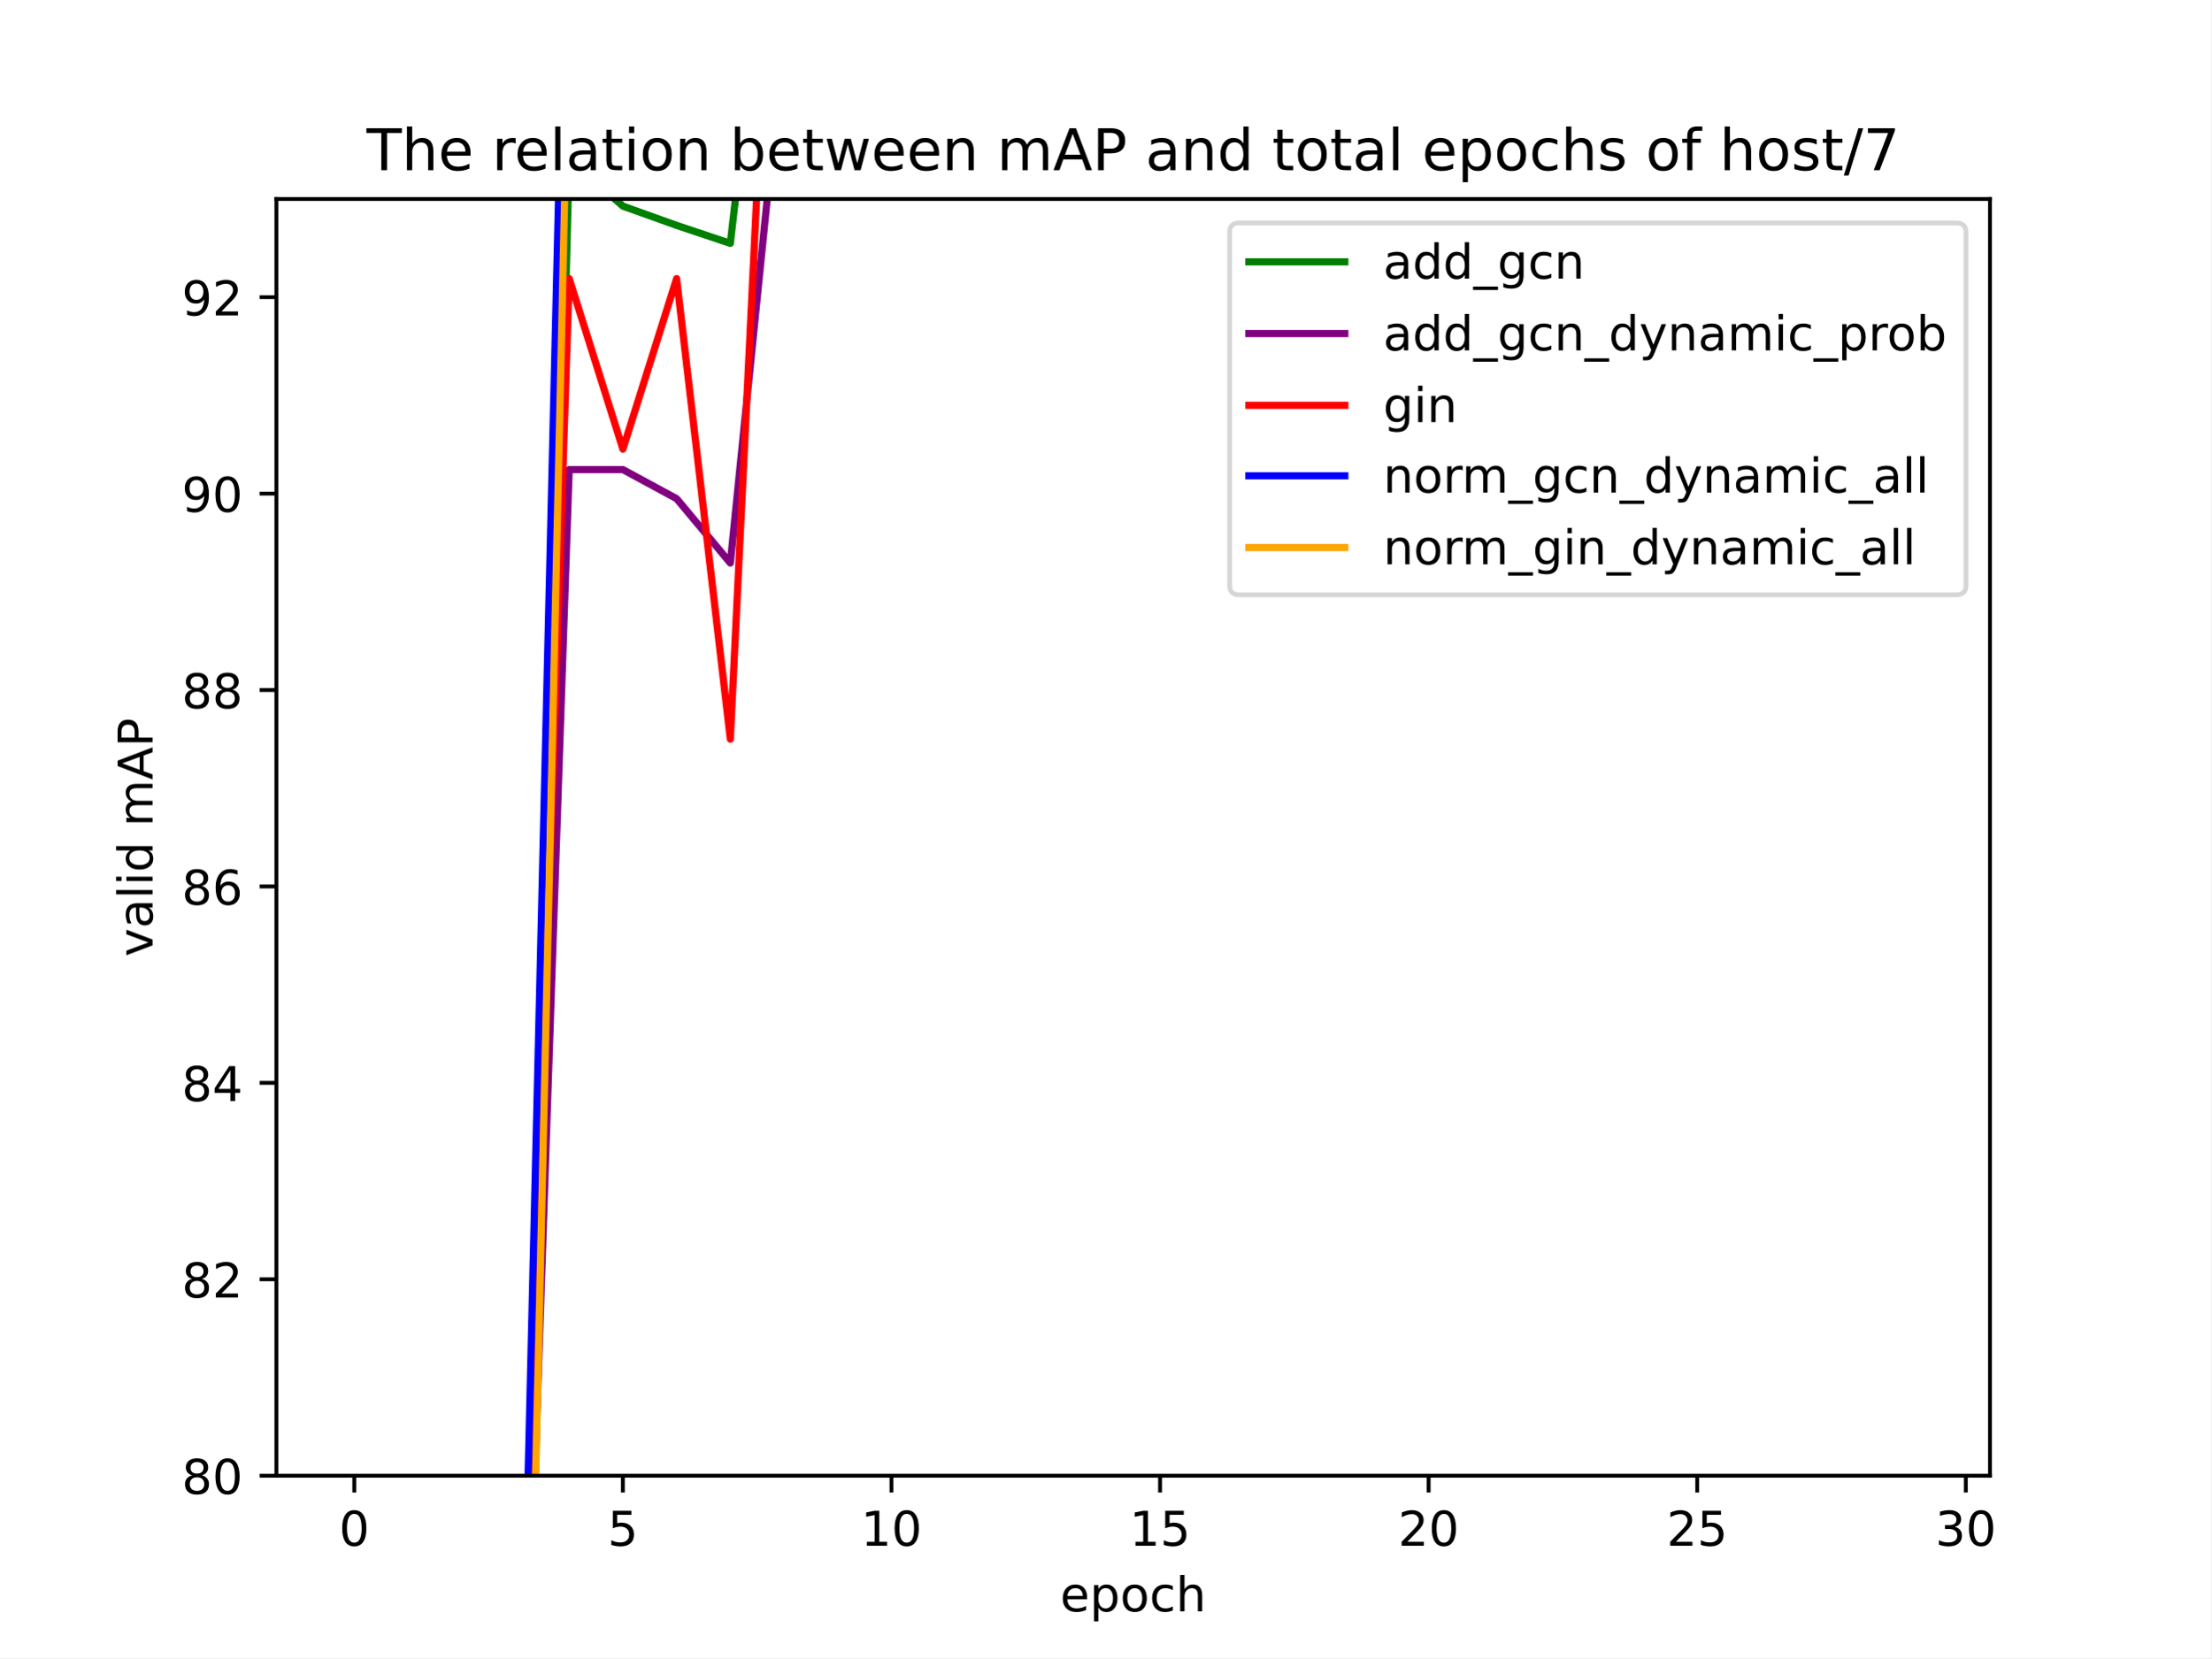
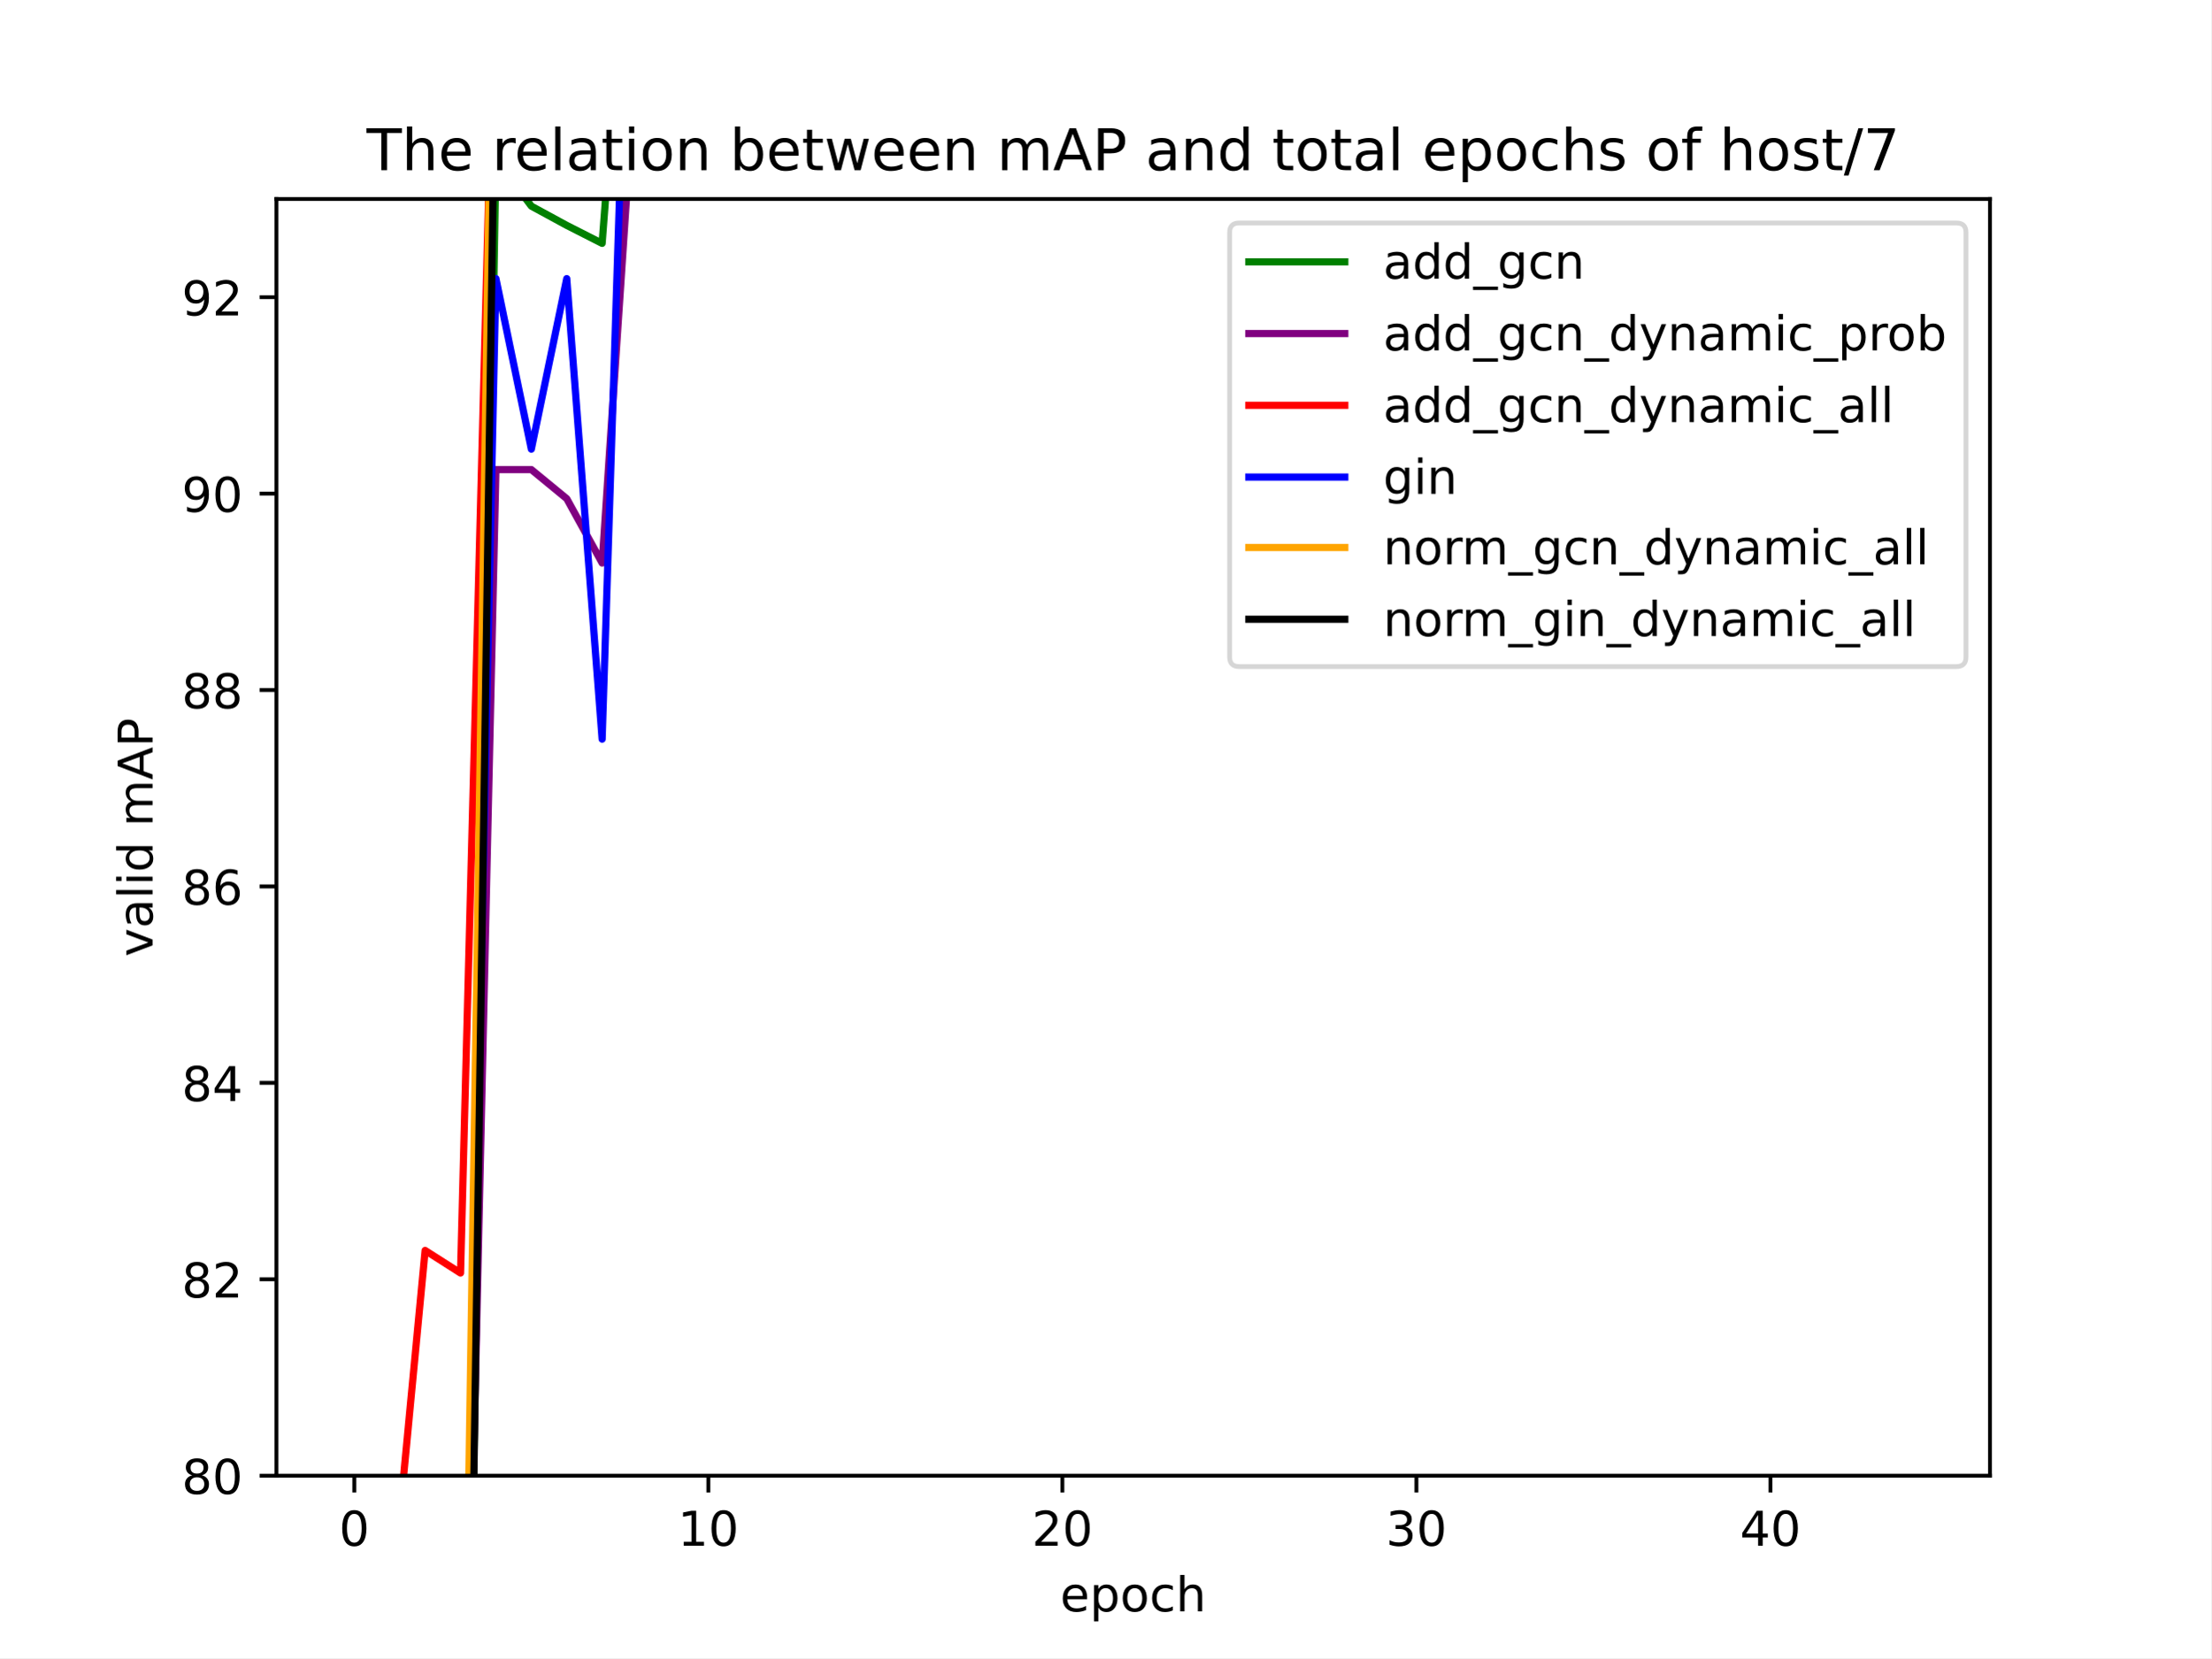
<svg xmlns="http://www.w3.org/2000/svg" xmlns:xlink="http://www.w3.org/1999/xlink" width="460.8pt" height="345.6pt" viewBox="0 0 460.8 345.6" version="1.1">
  <defs>
    <style type="text/css">*{stroke-linejoin: round; stroke-linecap: butt}</style>
  </defs>
  <g id="figure_1">
    <g id="patch_1">
      <path d="M 0 345.6  L 460.8 345.6  L 460.8 0  L 0 0  z " style="fill: #ffffff" />
    </g>
    <g id="axes_1">
      <g id="patch_2">
        <path d="M 57.6 307.584  L 414.72 307.584  L 414.72 41.472  L 57.6 41.472  z " style="fill: #ffffff" />
      </g>
      <g id="matplotlib.axis_1">
        <g id="xtick_1">
          <g id="line2d_1">
            <defs>
-               <path id="m2831f64d8f" d="M 0 0  L 0 3.5  " style="stroke: #000000; stroke-width: 0.8" />
-             </defs>
-             <g>
-               <use xlink:href="#m2831f64d8f" x="73.833" y="307.584" style="stroke: #000000; stroke-width: 0.8" />
+               <path id="m8ddb291fa7" d="M 0 0  L 0 3.5  " style="stroke: #000000; stroke-width: 0.8" />
+             </defs>
+             <g>
+               <use xlink:href="#m8ddb291fa7" x="73.833" y="307.584" style="stroke: #000000; stroke-width: 0.8" />
            </g>
          </g>
          <g id="text_1">
            <g transform="translate(70.65148 322.1824) scale(0.1 -0.1)">
              <defs>
                <path id="DejaVuSans-30" d="M 2034 4250  Q 1547 4250 1301 3770  Q 1056 3291 1056 2328  Q 1056 1369 1301 889  Q 1547 409 2034 409  Q 2525 409 2770 889  Q 3016 1369 3016 2328  Q 3016 3291 2770 3770  Q 2525 4250 2034 4250  z M 2034 4750  Q 2819 4750 3233 4129  Q 3647 3509 3647 2328  Q 3647 1150 3233 529  Q 2819 -91 2034 -91  Q 1250 -91 836 529  Q 422 1150 422 2328  Q 422 3509 836 4129  Q 1250 4750 2034 4750  z " transform="scale(0.015625)" />
              </defs>
              <use xlink:href="#DejaVuSans-30" />
            </g>
          </g>
        </g>
        <g id="xtick_2">
          <g id="line2d_2">
            <g>
-               <use xlink:href="#m2831f64d8f" x="129.808" y="307.584" style="stroke: #000000; stroke-width: 0.8" />
+               <use xlink:href="#m8ddb291fa7" x="147.618" y="307.584" style="stroke: #000000; stroke-width: 0.8" />
            </g>
          </g>
          <g id="text_2">
-             <g transform="translate(126.6264 322.1824) scale(0.1 -0.1)">
-               <defs>
-                 <path id="DejaVuSans-35" d="M 691 4666  L 3169 4666  L 3169 4134  L 1269 4134  L 1269 2991  Q 1406 3038 1543 3061  Q 1681 3084 1819 3084  Q 2600 3084 3056 2656  Q 3513 2228 3513 1497  Q 3513 744 3044 326  Q 2575 -91 1722 -91  Q 1428 -91 1123 -41  Q 819 9 494 109  L 494 744  Q 775 591 1075 516  Q 1375 441 1709 441  Q 2250 441 2565 725  Q 2881 1009 2881 1497  Q 2881 1984 2565 2268  Q 2250 2553 1709 2553  Q 1456 2553 1204 2497  Q 953 2441 691 2322  L 691 4666  z " transform="scale(0.015625)" />
-               </defs>
-               <use xlink:href="#DejaVuSans-35" />
+             <g transform="translate(141.2554 322.1824) scale(0.1 -0.1)">
+               <defs>
+                 <path id="DejaVuSans-31" d="M 794 531  L 1825 531  L 1825 4091  L 703 3866  L 703 4441  L 1819 4666  L 2450 4666  L 2450 531  L 3481 531  L 3481 0  L 794 0  L 794 531  z " transform="scale(0.015625)" />
+               </defs>
+               <use xlink:href="#DejaVuSans-31" />
+               <use xlink:href="#DejaVuSans-30" x="63.623" />
            </g>
          </g>
        </g>
        <g id="xtick_3">
          <g id="line2d_3">
            <g>
-               <use xlink:href="#m2831f64d8f" x="185.783" y="307.584" style="stroke: #000000; stroke-width: 0.8" />
+               <use xlink:href="#m8ddb291fa7" x="221.403" y="307.584" style="stroke: #000000; stroke-width: 0.8" />
            </g>
          </g>
          <g id="text_3">
-             <g transform="translate(179.4201 322.1824) scale(0.1 -0.1)">
-               <defs>
-                 <path id="DejaVuSans-31" d="M 794 531  L 1825 531  L 1825 4091  L 703 3866  L 703 4441  L 1819 4666  L 2450 4666  L 2450 531  L 3481 531  L 3481 0  L 794 0  L 794 531  z " transform="scale(0.015625)" />
-               </defs>
-               <use xlink:href="#DejaVuSans-31" />
+             <g transform="translate(215.0405 322.1824) scale(0.1 -0.1)">
+               <defs>
+                 <path id="DejaVuSans-32" d="M 1228 531  L 3431 531  L 3431 0  L 469 0  L 469 531  Q 828 903 1448 1529  Q 2069 2156 2228 2338  Q 2531 2678 2651 2914  Q 2772 3150 2772 3378  Q 2772 3750 2511 3984  Q 2250 4219 1831 4219  Q 1534 4219 1204 4116  Q 875 4013 500 3803  L 500 4441  Q 881 4594 1212 4672  Q 1544 4750 1819 4750  Q 2544 4750 2975 4387  Q 3406 4025 3406 3419  Q 3406 3131 3298 2873  Q 3191 2616 2906 2266  Q 2828 2175 2409 1742  Q 1991 1309 1228 531  z " transform="scale(0.015625)" />
+               </defs>
+               <use xlink:href="#DejaVuSans-32" />
              <use xlink:href="#DejaVuSans-30" x="63.623" />
            </g>
          </g>
        </g>
        <g id="xtick_4">
          <g id="line2d_4">
            <g>
-               <use xlink:href="#m2831f64d8f" x="241.757" y="307.584" style="stroke: #000000; stroke-width: 0.8" />
+               <use xlink:href="#m8ddb291fa7" x="295.188" y="307.584" style="stroke: #000000; stroke-width: 0.8" />
            </g>
          </g>
          <g id="text_4">
-             <g transform="translate(235.395 322.1824) scale(0.1 -0.1)">
-               <use xlink:href="#DejaVuSans-31" />
-               <use xlink:href="#DejaVuSans-35" x="63.623" />
+             <g transform="translate(288.8256 322.1824) scale(0.1 -0.1)">
+               <defs>
+                 <path id="DejaVuSans-33" d="M 2597 2516  Q 3050 2419 3304 2112  Q 3559 1806 3559 1356  Q 3559 666 3084 287  Q 2609 -91 1734 -91  Q 1441 -91 1130 -33  Q 819 25 488 141  L 488 750  Q 750 597 1062 519  Q 1375 441 1716 441  Q 2309 441 2620 675  Q 2931 909 2931 1356  Q 2931 1769 2642 2001  Q 2353 2234 1838 2234  L 1294 2234  L 1294 2753  L 1863 2753  Q 2328 2753 2575 2939  Q 2822 3125 2822 3475  Q 2822 3834 2567 4026  Q 2313 4219 1838 4219  Q 1578 4219 1281 4162  Q 984 4106 628 3988  L 628 4550  Q 988 4650 1302 4700  Q 1616 4750 1894 4750  Q 2613 4750 3031 4423  Q 3450 4097 3450 3541  Q 3450 3153 3228 2886  Q 3006 2619 2597 2516  z " transform="scale(0.015625)" />
+               </defs>
+               <use xlink:href="#DejaVuSans-33" />
+               <use xlink:href="#DejaVuSans-30" x="63.623" />
            </g>
          </g>
        </g>
        <g id="xtick_5">
          <g id="line2d_5">
            <g>
-               <use xlink:href="#m2831f64d8f" x="297.732" y="307.584" style="stroke: #000000; stroke-width: 0.8" />
+               <use xlink:href="#m8ddb291fa7" x="368.973" y="307.584" style="stroke: #000000; stroke-width: 0.8" />
            </g>
          </g>
          <g id="text_5">
-             <g transform="translate(291.3699 322.1824) scale(0.1 -0.1)">
-               <defs>
-                 <path id="DejaVuSans-32" d="M 1228 531  L 3431 531  L 3431 0  L 469 0  L 469 531  Q 828 903 1448 1529  Q 2069 2156 2228 2338  Q 2531 2678 2651 2914  Q 2772 3150 2772 3378  Q 2772 3750 2511 3984  Q 2250 4219 1831 4219  Q 1534 4219 1204 4116  Q 875 4013 500 3803  L 500 4441  Q 881 4594 1212 4672  Q 1544 4750 1819 4750  Q 2544 4750 2975 4387  Q 3406 4025 3406 3419  Q 3406 3131 3298 2873  Q 3191 2616 2906 2266  Q 2828 2175 2409 1742  Q 1991 1309 1228 531  z " transform="scale(0.015625)" />
-               </defs>
-               <use xlink:href="#DejaVuSans-32" />
-               <use xlink:href="#DejaVuSans-30" x="63.623" />
-             </g>
-           </g>
-         </g>
-         <g id="xtick_6">
-           <g id="line2d_6">
-             <g>
-               <use xlink:href="#m2831f64d8f" x="353.707" y="307.584" style="stroke: #000000; stroke-width: 0.8" />
-             </g>
-           </g>
-           <g id="text_6">
-             <g transform="translate(347.3448 322.1824) scale(0.1 -0.1)">
-               <use xlink:href="#DejaVuSans-32" />
-               <use xlink:href="#DejaVuSans-35" x="63.623" />
-             </g>
-           </g>
-         </g>
-         <g id="xtick_7">
-           <g id="line2d_7">
-             <g>
-               <use xlink:href="#m2831f64d8f" x="409.682" y="307.584" style="stroke: #000000; stroke-width: 0.8" />
-             </g>
-           </g>
-           <g id="text_7">
-             <g transform="translate(403.3198 322.1824) scale(0.1 -0.1)">
-               <defs>
-                 <path id="DejaVuSans-33" d="M 2597 2516  Q 3050 2419 3304 2112  Q 3559 1806 3559 1356  Q 3559 666 3084 287  Q 2609 -91 1734 -91  Q 1441 -91 1130 -33  Q 819 25 488 141  L 488 750  Q 750 597 1062 519  Q 1375 441 1716 441  Q 2309 441 2620 675  Q 2931 909 2931 1356  Q 2931 1769 2642 2001  Q 2353 2234 1838 2234  L 1294 2234  L 1294 2753  L 1863 2753  Q 2328 2753 2575 2939  Q 2822 3125 2822 3475  Q 2822 3834 2567 4026  Q 2313 4219 1838 4219  Q 1578 4219 1281 4162  Q 984 4106 628 3988  L 628 4550  Q 988 4650 1302 4700  Q 1616 4750 1894 4750  Q 2613 4750 3031 4423  Q 3450 4097 3450 3541  Q 3450 3153 3228 2886  Q 3006 2619 2597 2516  z " transform="scale(0.015625)" />
-               </defs>
-               <use xlink:href="#DejaVuSans-33" />
-               <use xlink:href="#DejaVuSans-30" x="63.623" />
-             </g>
-           </g>
-         </g>
-         <g id="text_8">
+             <g transform="translate(362.6107 322.1824) scale(0.1 -0.1)">
+               <defs>
+                 <path id="DejaVuSans-34" d="M 2419 4116  L 825 1625  L 2419 1625  L 2419 4116  z M 2253 4666  L 3047 4666  L 3047 1625  L 3713 1625  L 3713 1100  L 3047 1100  L 3047 0  L 2419 0  L 2419 1100  L 313 1100  L 313 1709  L 2253 4666  z " transform="scale(0.015625)" />
+               </defs>
+               <use xlink:href="#DejaVuSans-34" />
+               <use xlink:href="#DejaVuSans-30" x="63.623" />
+             </g>
+           </g>
+         </g>
+         <g id="text_6">
          <g transform="translate(220.9319 335.8606) scale(0.1 -0.1)">
            <defs>
              <path id="DejaVuSans-65" d="M 3597 1894  L 3597 1613  L 953 1613  Q 991 1019 1311 708  Q 1631 397 2203 397  Q 2534 397 2845 478  Q 3156 559 3463 722  L 3463 178  Q 3153 47 2828 -22  Q 2503 -91 2169 -91  Q 1331 -91 842 396  Q 353 884 353 1716  Q 353 2575 817 3079  Q 1281 3584 2069 3584  Q 2775 3584 3186 3129  Q 3597 2675 3597 1894  z M 3022 2063  Q 3016 2534 2758 2815  Q 2500 3097 2075 3097  Q 1594 3097 1305 2825  Q 1016 2553 972 2059  L 3022 2063  z " transform="scale(0.015625)" />
              <path id="DejaVuSans-70" d="M 1159 525  L 1159 -1331  L 581 -1331  L 581 3500  L 1159 3500  L 1159 2969  Q 1341 3281 1617 3432  Q 1894 3584 2278 3584  Q 2916 3584 3314 3078  Q 3713 2572 3713 1747  Q 3713 922 3314 415  Q 2916 -91 2278 -91  Q 1894 -91 1617 61  Q 1341 213 1159 525  z M 3116 1747  Q 3116 2381 2855 2742  Q 2594 3103 2138 3103  Q 1681 3103 1420 2742  Q 1159 2381 1159 1747  Q 1159 1113 1420 752  Q 1681 391 2138 391  Q 2594 391 2855 752  Q 3116 1113 3116 1747  z " transform="scale(0.015625)" />
              <path id="DejaVuSans-6f" d="M 1959 3097  Q 1497 3097 1228 2736  Q 959 2375 959 1747  Q 959 1119 1226 758  Q 1494 397 1959 397  Q 2419 397 2687 759  Q 2956 1122 2956 1747  Q 2956 2369 2687 2733  Q 2419 3097 1959 3097  z M 1959 3584  Q 2709 3584 3137 3096  Q 3566 2609 3566 1747  Q 3566 888 3137 398  Q 2709 -91 1959 -91  Q 1206 -91 779 398  Q 353 888 353 1747  Q 353 2609 779 3096  Q 1206 3584 1959 3584  z " transform="scale(0.015625)" />
              <path id="DejaVuSans-63" d="M 3122 3366  L 3122 2828  Q 2878 2963 2633 3030  Q 2388 3097 2138 3097  Q 1578 3097 1268 2742  Q 959 2388 959 1747  Q 959 1106 1268 751  Q 1578 397 2138 397  Q 2388 397 2633 464  Q 2878 531 3122 666  L 3122 134  Q 2881 22 2623 -34  Q 2366 -91 2075 -91  Q 1284 -91 818 406  Q 353 903 353 1747  Q 353 2603 823 3093  Q 1294 3584 2113 3584  Q 2378 3584 2631 3529  Q 2884 3475 3122 3366  z " transform="scale(0.015625)" />
              <path id="DejaVuSans-68" d="M 3513 2113  L 3513 0  L 2938 0  L 2938 2094  Q 2938 2591 2744 2837  Q 2550 3084 2163 3084  Q 1697 3084 1428 2787  Q 1159 2491 1159 1978  L 1159 0  L 581 0  L 581 4863  L 1159 4863  L 1159 2956  Q 1366 3272 1645 3428  Q 1925 3584 2291 3584  Q 2894 3584 3203 3211  Q 3513 2838 3513 2113  z " transform="scale(0.015625)" />
            </defs>
            <use xlink:href="#DejaVuSans-65" />
            <use xlink:href="#DejaVuSans-70" x="61.523" />
            <use xlink:href="#DejaVuSans-6f" x="125" />
            <use xlink:href="#DejaVuSans-63" x="186.182" />
            <use xlink:href="#DejaVuSans-68" x="241.162" />
          </g>
        </g>
      </g>
      <g id="matplotlib.axis_2">
        <g id="ytick_1">
-           <g id="line2d_8">
-             <defs>
-               <path id="mbd9b15914a" d="M 0 0  L -3.5 0  " style="stroke: #000000; stroke-width: 0.8" />
-             </defs>
-             <g>
-               <use xlink:href="#mbd9b15914a" x="57.6" y="307.584" style="stroke: #000000; stroke-width: 0.8" />
-             </g>
-           </g>
-           <g id="text_9">
+           <g id="line2d_6">
+             <defs>
+               <path id="m81d8448694" d="M 0 0  L -3.5 0  " style="stroke: #000000; stroke-width: 0.8" />
+             </defs>
+             <g>
+               <use xlink:href="#m81d8448694" x="57.6" y="307.584" style="stroke: #000000; stroke-width: 0.8" />
+             </g>
+           </g>
+           <g id="text_7">
            <g transform="translate(37.875 311.3832) scale(0.1 -0.1)">
              <defs>
                <path id="DejaVuSans-38" d="M 2034 2216  Q 1584 2216 1326 1975  Q 1069 1734 1069 1313  Q 1069 891 1326 650  Q 1584 409 2034 409  Q 2484 409 2743 651  Q 3003 894 3003 1313  Q 3003 1734 2745 1975  Q 2488 2216 2034 2216  z M 1403 2484  Q 997 2584 770 2862  Q 544 3141 544 3541  Q 544 4100 942 4425  Q 1341 4750 2034 4750  Q 2731 4750 3128 4425  Q 3525 4100 3525 3541  Q 3525 3141 3298 2862  Q 3072 2584 2669 2484  Q 3125 2378 3379 2068  Q 3634 1759 3634 1313  Q 3634 634 3220 271  Q 2806 -91 2034 -91  Q 1263 -91 848 271  Q 434 634 434 1313  Q 434 1759 690 2068  Q 947 2378 1403 2484  z M 1172 3481  Q 1172 3119 1398 2916  Q 1625 2713 2034 2713  Q 2441 2713 2670 2916  Q 2900 3119 2900 3481  Q 2900 3844 2670 4047  Q 2441 4250 2034 4250  Q 1625 4250 1398 4047  Q 1172 3844 1172 3481  z " transform="scale(0.015625)" />
              </defs>
              <use xlink:href="#DejaVuSans-38" />
              <use xlink:href="#DejaVuSans-30" x="63.623" />
            </g>
          </g>
        </g>
        <g id="ytick_2">
-           <g id="line2d_9">
-             <g>
-               <use xlink:href="#mbd9b15914a" x="57.6" y="266.644" style="stroke: #000000; stroke-width: 0.8" />
-             </g>
-           </g>
-           <g id="text_10">
+           <g id="line2d_7">
+             <g>
+               <use xlink:href="#m81d8448694" x="57.6" y="266.644" style="stroke: #000000; stroke-width: 0.8" />
+             </g>
+           </g>
+           <g id="text_8">
            <g transform="translate(37.875 270.4429) scale(0.1 -0.1)">
              <use xlink:href="#DejaVuSans-38" />
              <use xlink:href="#DejaVuSans-32" x="63.623" />
            </g>
          </g>
        </g>
        <g id="ytick_3">
-           <g id="line2d_10">
-             <g>
-               <use xlink:href="#mbd9b15914a" x="57.6" y="225.703" style="stroke: #000000; stroke-width: 0.8" />
-             </g>
-           </g>
-           <g id="text_11">
+           <g id="line2d_8">
+             <g>
+               <use xlink:href="#m81d8448694" x="57.6" y="225.703" style="stroke: #000000; stroke-width: 0.8" />
+             </g>
+           </g>
+           <g id="text_9">
            <g transform="translate(37.875 229.5026) scale(0.1 -0.1)">
-               <defs>
-                 <path id="DejaVuSans-34" d="M 2419 4116  L 825 1625  L 2419 1625  L 2419 4116  z M 2253 4666  L 3047 4666  L 3047 1625  L 3713 1625  L 3713 1100  L 3047 1100  L 3047 0  L 2419 0  L 2419 1100  L 313 1100  L 313 1709  L 2253 4666  z " transform="scale(0.015625)" />
-               </defs>
              <use xlink:href="#DejaVuSans-38" />
              <use xlink:href="#DejaVuSans-34" x="63.623" />
            </g>
          </g>
        </g>
        <g id="ytick_4">
-           <g id="line2d_11">
-             <g>
-               <use xlink:href="#mbd9b15914a" x="57.6" y="184.763" style="stroke: #000000; stroke-width: 0.8" />
-             </g>
-           </g>
-           <g id="text_12">
+           <g id="line2d_9">
+             <g>
+               <use xlink:href="#m81d8448694" x="57.6" y="184.763" style="stroke: #000000; stroke-width: 0.8" />
+             </g>
+           </g>
+           <g id="text_10">
            <g transform="translate(37.875 188.5623) scale(0.1 -0.1)">
              <defs>
                <path id="DejaVuSans-36" d="M 2113 2584  Q 1688 2584 1439 2293  Q 1191 2003 1191 1497  Q 1191 994 1439 701  Q 1688 409 2113 409  Q 2538 409 2786 701  Q 3034 994 3034 1497  Q 3034 2003 2786 2293  Q 2538 2584 2113 2584  z M 3366 4563  L 3366 3988  Q 3128 4100 2886 4159  Q 2644 4219 2406 4219  Q 1781 4219 1451 3797  Q 1122 3375 1075 2522  Q 1259 2794 1537 2939  Q 1816 3084 2150 3084  Q 2853 3084 3261 2657  Q 3669 2231 3669 1497  Q 3669 778 3244 343  Q 2819 -91 2113 -91  Q 1303 -91 875 529  Q 447 1150 447 2328  Q 447 3434 972 4092  Q 1497 4750 2381 4750  Q 2619 4750 2861 4703  Q 3103 4656 3366 4563  z " transform="scale(0.015625)" />
              </defs>
              <use xlink:href="#DejaVuSans-38" />
              <use xlink:href="#DejaVuSans-36" x="63.623" />
            </g>
          </g>
        </g>
        <g id="ytick_5">
-           <g id="line2d_12">
-             <g>
-               <use xlink:href="#mbd9b15914a" x="57.6" y="143.823" style="stroke: #000000; stroke-width: 0.8" />
-             </g>
-           </g>
-           <g id="text_13">
+           <g id="line2d_10">
+             <g>
+               <use xlink:href="#m81d8448694" x="57.6" y="143.823" style="stroke: #000000; stroke-width: 0.8" />
+             </g>
+           </g>
+           <g id="text_11">
            <g transform="translate(37.875 147.622) scale(0.1 -0.1)">
              <use xlink:href="#DejaVuSans-38" />
              <use xlink:href="#DejaVuSans-38" x="63.623" />
            </g>
          </g>
        </g>
        <g id="ytick_6">
-           <g id="line2d_13">
-             <g>
-               <use xlink:href="#mbd9b15914a" x="57.6" y="102.882" style="stroke: #000000; stroke-width: 0.8" />
-             </g>
-           </g>
-           <g id="text_14">
+           <g id="line2d_11">
+             <g>
+               <use xlink:href="#m81d8448694" x="57.6" y="102.882" style="stroke: #000000; stroke-width: 0.8" />
+             </g>
+           </g>
+           <g id="text_12">
            <g transform="translate(37.875 106.6817) scale(0.1 -0.1)">
              <defs>
                <path id="DejaVuSans-39" d="M 703 97  L 703 672  Q 941 559 1184 500  Q 1428 441 1663 441  Q 2288 441 2617 861  Q 2947 1281 2994 2138  Q 2813 1869 2534 1725  Q 2256 1581 1919 1581  Q 1219 1581 811 2004  Q 403 2428 403 3163  Q 403 3881 828 4315  Q 1253 4750 1959 4750  Q 2769 4750 3195 4129  Q 3622 3509 3622 2328  Q 3622 1225 3098 567  Q 2575 -91 1691 -91  Q 1453 -91 1209 -44  Q 966 3 703 97  z M 1959 2075  Q 2384 2075 2632 2365  Q 2881 2656 2881 3163  Q 2881 3666 2632 3958  Q 2384 4250 1959 4250  Q 1534 4250 1286 3958  Q 1038 3666 1038 3163  Q 1038 2656 1286 2365  Q 1534 2075 1959 2075  z " transform="scale(0.015625)" />
              </defs>
              <use xlink:href="#DejaVuSans-39" />
              <use xlink:href="#DejaVuSans-30" x="63.623" />
            </g>
          </g>
        </g>
        <g id="ytick_7">
-           <g id="line2d_14">
-             <g>
-               <use xlink:href="#mbd9b15914a" x="57.6" y="61.942" style="stroke: #000000; stroke-width: 0.8" />
-             </g>
-           </g>
-           <g id="text_15">
+           <g id="line2d_12">
+             <g>
+               <use xlink:href="#m81d8448694" x="57.6" y="61.942" style="stroke: #000000; stroke-width: 0.8" />
+             </g>
+           </g>
+           <g id="text_13">
            <g transform="translate(37.875 65.74137) scale(0.1 -0.1)">
              <use xlink:href="#DejaVuSans-39" />
              <use xlink:href="#DejaVuSans-32" x="63.623" />
            </g>
          </g>
        </g>
-         <g id="text_16">
+         <g id="text_14">
          <g transform="translate(31.79531 199.3983) rotate(-90) scale(0.1 -0.1)">
            <defs>
              <path id="DejaVuSans-76" d="M 191 3500  L 800 3500  L 1894 563  L 2988 3500  L 3597 3500  L 2284 0  L 1503 0  L 191 3500  z " transform="scale(0.015625)" />
              <path id="DejaVuSans-61" d="M 2194 1759  Q 1497 1759 1228 1600  Q 959 1441 959 1056  Q 959 750 1161 570  Q 1363 391 1709 391  Q 2188 391 2477 730  Q 2766 1069 2766 1631  L 2766 1759  L 2194 1759  z M 3341 1997  L 3341 0  L 2766 0  L 2766 531  Q 2569 213 2275 61  Q 1981 -91 1556 -91  Q 1019 -91 701 211  Q 384 513 384 1019  Q 384 1609 779 1909  Q 1175 2209 1959 2209  L 2766 2209  L 2766 2266  Q 2766 2663 2505 2880  Q 2244 3097 1772 3097  Q 1472 3097 1187 3025  Q 903 2953 641 2809  L 641 3341  Q 956 3463 1253 3523  Q 1550 3584 1831 3584  Q 2591 3584 2966 3190  Q 3341 2797 3341 1997  z " transform="scale(0.015625)" />
              <path id="DejaVuSans-6c" d="M 603 4863  L 1178 4863  L 1178 0  L 603 0  L 603 4863  z " transform="scale(0.015625)" />
              <path id="DejaVuSans-69" d="M 603 3500  L 1178 3500  L 1178 0  L 603 0  L 603 3500  z M 603 4863  L 1178 4863  L 1178 4134  L 603 4134  L 603 4863  z " transform="scale(0.015625)" />
              <path id="DejaVuSans-64" d="M 2906 2969  L 2906 4863  L 3481 4863  L 3481 0  L 2906 0  L 2906 525  Q 2725 213 2448 61  Q 2172 -91 1784 -91  Q 1150 -91 751 415  Q 353 922 353 1747  Q 353 2572 751 3078  Q 1150 3584 1784 3584  Q 2172 3584 2448 3432  Q 2725 3281 2906 2969  z M 947 1747  Q 947 1113 1208 752  Q 1469 391 1925 391  Q 2381 391 2643 752  Q 2906 1113 2906 1747  Q 2906 2381 2643 2742  Q 2381 3103 1925 3103  Q 1469 3103 1208 2742  Q 947 2381 947 1747  z " transform="scale(0.015625)" />
              <path id="DejaVuSans-20" transform="scale(0.015625)" />
              <path id="DejaVuSans-6d" d="M 3328 2828  Q 3544 3216 3844 3400  Q 4144 3584 4550 3584  Q 5097 3584 5394 3201  Q 5691 2819 5691 2113  L 5691 0  L 5113 0  L 5113 2094  Q 5113 2597 4934 2840  Q 4756 3084 4391 3084  Q 3944 3084 3684 2787  Q 3425 2491 3425 1978  L 3425 0  L 2847 0  L 2847 2094  Q 2847 2600 2669 2842  Q 2491 3084 2119 3084  Q 1678 3084 1418 2786  Q 1159 2488 1159 1978  L 1159 0  L 581 0  L 581 3500  L 1159 3500  L 1159 2956  Q 1356 3278 1631 3431  Q 1906 3584 2284 3584  Q 2666 3584 2933 3390  Q 3200 3197 3328 2828  z " transform="scale(0.015625)" />
              <path id="DejaVuSans-41" d="M 2188 4044  L 1331 1722  L 3047 1722  L 2188 4044  z M 1831 4666  L 2547 4666  L 4325 0  L 3669 0  L 3244 1197  L 1141 1197  L 716 0  L 50 0  L 1831 4666  z " transform="scale(0.015625)" />
              <path id="DejaVuSans-50" d="M 1259 4147  L 1259 2394  L 2053 2394  Q 2494 2394 2734 2622  Q 2975 2850 2975 3272  Q 2975 3691 2734 3919  Q 2494 4147 2053 4147  L 1259 4147  z M 628 4666  L 2053 4666  Q 2838 4666 3239 4311  Q 3641 3956 3641 3272  Q 3641 2581 3239 2228  Q 2838 1875 2053 1875  L 1259 1875  L 1259 0  L 628 0  L 628 4666  z " transform="scale(0.015625)" />
            </defs>
            <use xlink:href="#DejaVuSans-76" />
            <use xlink:href="#DejaVuSans-61" x="59.18" />
            <use xlink:href="#DejaVuSans-6c" x="120.459" />
            <use xlink:href="#DejaVuSans-69" x="148.242" />
            <use xlink:href="#DejaVuSans-64" x="176.025" />
            <use xlink:href="#DejaVuSans-20" x="239.502" />
            <use xlink:href="#DejaVuSans-6d" x="271.289" />
            <use xlink:href="#DejaVuSans-41" x="368.701" />
            <use xlink:href="#DejaVuSans-50" x="437.109" />
          </g>
        </g>
      </g>
+       <g id="line2d_13">
+         <path d="M 98.029 346.6  L 103.347 33.12  L 110.725 42.961  L 118.104 46.971  L 125.482 50.72  L 129.429 -1  " clip-path="url(#pa21fb194c1)" style="fill: none; stroke: #008000; stroke-width: 1.5; stroke-linecap: square" />
+       </g>
+       <g id="line2d_14">
+         <path d="M 97.749 346.6  L 103.347 97.869  L 110.725 97.869  L 118.104 103.934  L 125.482 117.348  L 132.861 6.88  L 140.239 6.88  L 147.618 6.88  L 154.996 6.88  L 155.662 -1  " clip-path="url(#pa21fb194c1)" style="fill: none; stroke: #800080; stroke-width: 1.5; stroke-linecap: square" />
+       </g>
      <g id="line2d_15">
-         <path d="M 110.544 346.6  L 118.613 33.12  L 129.808 42.961  L 141.003 46.971  L 152.198 50.72  L 158.186 -1  " clip-path="url(#p53ad6d873f)" style="fill: none; stroke: #008000; stroke-width: 1.5; stroke-linecap: square" />
+         <path d="M 73.833 345.173  L 81.211 337.973  L 88.59 260.635  L 95.968 265.34  L 102.911 -1  " clip-path="url(#pa21fb194c1)" style="fill: none; stroke: #ff0000; stroke-width: 1.5; stroke-linecap: square" />
      </g>
      <g id="line2d_16">
-         <path d="M 110.119 346.6  L 118.613 97.869  L 129.808 97.869  L 141.003 103.934  L 152.198 117.348  L 163.393 6.88  L 174.588 6.88  L 185.783 6.88  L 196.978 6.88  L 197.987 -1  " clip-path="url(#p53ad6d873f)" style="fill: none; stroke: #800080; stroke-width: 1.5; stroke-linecap: square" />
+         <path d="M 97.139 346.6  L 103.347 58.07  L 110.725 93.608  L 118.104 58.07  L 125.482 154.058  L 130.448 -1  " clip-path="url(#pa21fb194c1)" style="fill: none; stroke: #0000ff; stroke-width: 1.5; stroke-linecap: square" />
      </g>
      <g id="line2d_17">
-         <path d="M 109.194 346.6  L 118.613 58.07  L 129.808 93.608  L 141.003 58.07  L 152.198 154.058  L 159.732 -1  " clip-path="url(#p53ad6d873f)" style="fill: none; stroke: #ff0000; stroke-width: 1.5; stroke-linecap: square" />
+         <path d="M 97.092 346.6  L 102.551 -1  " clip-path="url(#pa21fb194c1)" style="fill: none; stroke: #ffa500; stroke-width: 1.5; stroke-linecap: square" />
      </g>
      <g id="line2d_18">
-         <path d="M 109.123 346.6  L 117.405 -1  " clip-path="url(#p53ad6d873f)" style="fill: none; stroke: #0000ff; stroke-width: 1.5; stroke-linecap: square" />
-       </g>
-       <g id="line2d_19">
-         <path d="M 110.756 346.6  L 118.613 -0.423  L 129.808 -0.423  L 141.003 -0.423  L 152.198 9.054  L 163.393 16.239  L 174.588 16.239  L 185.783 16.239  L 196.978 15.09  L 202.439 -1  " clip-path="url(#p53ad6d873f)" style="fill: none; stroke: #ffa500; stroke-width: 1.5; stroke-linecap: square" />
+         <path d="M 98.169 346.6  L 103.347 -0.423  L 110.725 -0.423  L 118.104 -0.423  L 125.482 9.054  L 132.861 16.239  L 140.239 16.239  L 147.618 16.239  L 154.996 15.09  L 158.596 -1  " clip-path="url(#pa21fb194c1)" style="fill: none; stroke: #000000; stroke-width: 1.5; stroke-linecap: square" />
      </g>
      <g id="patch_3">
        <path d="M 57.6 307.584  L 57.6 41.472  " style="fill: none; stroke: #000000; stroke-width: 0.8; stroke-linejoin: miter; stroke-linecap: square" />
      </g>
      <g id="patch_4">
        <path d="M 414.72 307.584  L 414.72 41.472  " style="fill: none; stroke: #000000; stroke-width: 0.8; stroke-linejoin: miter; stroke-linecap: square" />
      </g>
      <g id="patch_5">
        <path d="M 57.6 307.584  L 414.72 307.584  " style="fill: none; stroke: #000000; stroke-width: 0.8; stroke-linejoin: miter; stroke-linecap: square" />
      </g>
      <g id="patch_6">
        <path d="M 57.6 41.472  L 414.72 41.472  " style="fill: none; stroke: #000000; stroke-width: 0.8; stroke-linejoin: miter; stroke-linecap: square" />
      </g>
-       <g id="text_17">
+       <g id="text_15">
        <g transform="translate(76.39219 35.472) scale(0.12 -0.12)">
          <defs>
            <path id="DejaVuSans-54" d="M -19 4666  L 3928 4666  L 3928 4134  L 2272 4134  L 2272 0  L 1638 0  L 1638 4134  L -19 4134  L -19 4666  z " transform="scale(0.015625)" />
            <path id="DejaVuSans-72" d="M 2631 2963  Q 2534 3019 2420 3045  Q 2306 3072 2169 3072  Q 1681 3072 1420 2755  Q 1159 2438 1159 1844  L 1159 0  L 581 0  L 581 3500  L 1159 3500  L 1159 2956  Q 1341 3275 1631 3429  Q 1922 3584 2338 3584  Q 2397 3584 2469 3576  Q 2541 3569 2628 3553  L 2631 2963  z " transform="scale(0.015625)" />
            <path id="DejaVuSans-74" d="M 1172 4494  L 1172 3500  L 2356 3500  L 2356 3053  L 1172 3053  L 1172 1153  Q 1172 725 1289 603  Q 1406 481 1766 481  L 2356 481  L 2356 0  L 1766 0  Q 1100 0 847 248  Q 594 497 594 1153  L 594 3053  L 172 3053  L 172 3500  L 594 3500  L 594 4494  L 1172 4494  z " transform="scale(0.015625)" />
            <path id="DejaVuSans-6e" d="M 3513 2113  L 3513 0  L 2938 0  L 2938 2094  Q 2938 2591 2744 2837  Q 2550 3084 2163 3084  Q 1697 3084 1428 2787  Q 1159 2491 1159 1978  L 1159 0  L 581 0  L 581 3500  L 1159 3500  L 1159 2956  Q 1366 3272 1645 3428  Q 1925 3584 2291 3584  Q 2894 3584 3203 3211  Q 3513 2838 3513 2113  z " transform="scale(0.015625)" />
            <path id="DejaVuSans-62" d="M 3116 1747  Q 3116 2381 2855 2742  Q 2594 3103 2138 3103  Q 1681 3103 1420 2742  Q 1159 2381 1159 1747  Q 1159 1113 1420 752  Q 1681 391 2138 391  Q 2594 391 2855 752  Q 3116 1113 3116 1747  z M 1159 2969  Q 1341 3281 1617 3432  Q 1894 3584 2278 3584  Q 2916 3584 3314 3078  Q 3713 2572 3713 1747  Q 3713 922 3314 415  Q 2916 -91 2278 -91  Q 1894 -91 1617 61  Q 1341 213 1159 525  L 1159 0  L 581 0  L 581 4863  L 1159 4863  L 1159 2969  z " transform="scale(0.015625)" />
            <path id="DejaVuSans-77" d="M 269 3500  L 844 3500  L 1563 769  L 2278 3500  L 2956 3500  L 3675 769  L 4391 3500  L 4966 3500  L 4050 0  L 3372 0  L 2619 2869  L 1863 0  L 1184 0  L 269 3500  z " transform="scale(0.015625)" />
            <path id="DejaVuSans-73" d="M 2834 3397  L 2834 2853  Q 2591 2978 2328 3040  Q 2066 3103 1784 3103  Q 1356 3103 1142 2972  Q 928 2841 928 2578  Q 928 2378 1081 2264  Q 1234 2150 1697 2047  L 1894 2003  Q 2506 1872 2764 1633  Q 3022 1394 3022 966  Q 3022 478 2636 193  Q 2250 -91 1575 -91  Q 1294 -91 989 -36  Q 684 19 347 128  L 347 722  Q 666 556 975 473  Q 1284 391 1588 391  Q 1994 391 2212 530  Q 2431 669 2431 922  Q 2431 1156 2273 1281  Q 2116 1406 1581 1522  L 1381 1569  Q 847 1681 609 1914  Q 372 2147 372 2553  Q 372 3047 722 3315  Q 1072 3584 1716 3584  Q 2034 3584 2315 3537  Q 2597 3491 2834 3397  z " transform="scale(0.015625)" />
            <path id="DejaVuSans-66" d="M 2375 4863  L 2375 4384  L 1825 4384  Q 1516 4384 1395 4259  Q 1275 4134 1275 3809  L 1275 3500  L 2222 3500  L 2222 3053  L 1275 3053  L 1275 0  L 697 0  L 697 3053  L 147 3053  L 147 3500  L 697 3500  L 697 3744  Q 697 4328 969 4595  Q 1241 4863 1831 4863  L 2375 4863  z " transform="scale(0.015625)" />
            <path id="DejaVuSans-2f" d="M 1625 4666  L 2156 4666  L 531 -594  L 0 -594  L 1625 4666  z " transform="scale(0.015625)" />
            <path id="DejaVuSans-37" d="M 525 4666  L 3525 4666  L 3525 4397  L 1831 0  L 1172 0  L 2766 4134  L 525 4134  L 525 4666  z " transform="scale(0.015625)" />
          </defs>
          <use xlink:href="#DejaVuSans-54" />
          <use xlink:href="#DejaVuSans-68" x="61.084" />
          <use xlink:href="#DejaVuSans-65" x="124.463" />
          <use xlink:href="#DejaVuSans-20" x="185.986" />
          <use xlink:href="#DejaVuSans-72" x="217.773" />
          <use xlink:href="#DejaVuSans-65" x="256.637" />
          <use xlink:href="#DejaVuSans-6c" x="318.16" />
          <use xlink:href="#DejaVuSans-61" x="345.943" />
          <use xlink:href="#DejaVuSans-74" x="407.223" />
          <use xlink:href="#DejaVuSans-69" x="446.432" />
          <use xlink:href="#DejaVuSans-6f" x="474.215" />
          <use xlink:href="#DejaVuSans-6e" x="535.396" />
          <use xlink:href="#DejaVuSans-20" x="598.775" />
          <use xlink:href="#DejaVuSans-62" x="630.562" />
          <use xlink:href="#DejaVuSans-65" x="694.039" />
          <use xlink:href="#DejaVuSans-74" x="755.562" />
          <use xlink:href="#DejaVuSans-77" x="794.771" />
          <use xlink:href="#DejaVuSans-65" x="876.559" />
          <use xlink:href="#DejaVuSans-65" x="938.082" />
          <use xlink:href="#DejaVuSans-6e" x="999.605" />
          <use xlink:href="#DejaVuSans-20" x="1062.984" />
          <use xlink:href="#DejaVuSans-6d" x="1094.771" />
          <use xlink:href="#DejaVuSans-41" x="1192.184" />
          <use xlink:href="#DejaVuSans-50" x="1260.592" />
          <use xlink:href="#DejaVuSans-20" x="1320.895" />
          <use xlink:href="#DejaVuSans-61" x="1352.682" />
          <use xlink:href="#DejaVuSans-6e" x="1413.961" />
          <use xlink:href="#DejaVuSans-64" x="1477.34" />
          <use xlink:href="#DejaVuSans-20" x="1540.816" />
          <use xlink:href="#DejaVuSans-74" x="1572.604" />
          <use xlink:href="#DejaVuSans-6f" x="1611.812" />
          <use xlink:href="#DejaVuSans-74" x="1672.994" />
          <use xlink:href="#DejaVuSans-61" x="1712.203" />
          <use xlink:href="#DejaVuSans-6c" x="1773.482" />
          <use xlink:href="#DejaVuSans-20" x="1801.266" />
          <use xlink:href="#DejaVuSans-65" x="1833.053" />
          <use xlink:href="#DejaVuSans-70" x="1894.576" />
          <use xlink:href="#DejaVuSans-6f" x="1958.053" />
          <use xlink:href="#DejaVuSans-63" x="2019.234" />
          <use xlink:href="#DejaVuSans-68" x="2074.215" />
          <use xlink:href="#DejaVuSans-73" x="2137.594" />
          <use xlink:href="#DejaVuSans-20" x="2189.693" />
          <use xlink:href="#DejaVuSans-6f" x="2221.48" />
          <use xlink:href="#DejaVuSans-66" x="2282.662" />
          <use xlink:href="#DejaVuSans-20" x="2317.867" />
          <use xlink:href="#DejaVuSans-68" x="2349.654" />
          <use xlink:href="#DejaVuSans-6f" x="2413.033" />
          <use xlink:href="#DejaVuSans-73" x="2474.215" />
          <use xlink:href="#DejaVuSans-74" x="2526.314" />
          <use xlink:href="#DejaVuSans-2f" x="2565.523" />
          <use xlink:href="#DejaVuSans-37" x="2599.215" />
        </g>
      </g>
      <g id="legend_1">
        <g id="patch_7">
-           <path d="M 258.259 123.975  L 407.72 123.975  Q 409.72 123.975 409.72 121.975  L 409.72 48.472  Q 409.72 46.472 407.72 46.472  L 258.259 46.472  Q 256.259 46.472 256.259 48.472  L 256.259 121.975  Q 256.259 123.975 258.259 123.975  z " style="fill: #ffffff; opacity: 0.8; stroke: #cccccc; stroke-linejoin: miter" />
-         </g>
-         <g id="line2d_20">
+           <path d="M 258.259 138.931  L 407.72 138.931  Q 409.72 138.931 409.72 136.931  L 409.72 48.472  Q 409.72 46.472 407.72 46.472  L 258.259 46.472  Q 256.259 46.472 256.259 48.472  L 256.259 136.931  Q 256.259 138.931 258.259 138.931  z " style="fill: #ffffff; opacity: 0.8; stroke: #cccccc; stroke-linejoin: miter" />
+         </g>
+         <g id="line2d_19">
          <path d="M 260.259 54.57  L 270.259 54.57  L 280.259 54.57  " style="fill: none; stroke: #008000; stroke-width: 1.5; stroke-linecap: square" />
        </g>
-         <g id="text_18">
+         <g id="text_16">
          <g transform="translate(288.2591 58.07044) scale(0.1 -0.1)">
            <defs>
              <path id="DejaVuSans-5f" d="M 3263 -1063  L 3263 -1509  L -63 -1509  L -63 -1063  L 3263 -1063  z " transform="scale(0.015625)" />
              <path id="DejaVuSans-67" d="M 2906 1791  Q 2906 2416 2648 2759  Q 2391 3103 1925 3103  Q 1463 3103 1205 2759  Q 947 2416 947 1791  Q 947 1169 1205 825  Q 1463 481 1925 481  Q 2391 481 2648 825  Q 2906 1169 2906 1791  z M 3481 434  Q 3481 -459 3084 -895  Q 2688 -1331 1869 -1331  Q 1566 -1331 1297 -1286  Q 1028 -1241 775 -1147  L 775 -588  Q 1028 -725 1275 -790  Q 1522 -856 1778 -856  Q 2344 -856 2625 -561  Q 2906 -266 2906 331  L 2906 616  Q 2728 306 2450 153  Q 2172 0 1784 0  Q 1141 0 747 490  Q 353 981 353 1791  Q 353 2603 747 3093  Q 1141 3584 1784 3584  Q 2172 3584 2450 3431  Q 2728 3278 2906 2969  L 2906 3500  L 3481 3500  L 3481 434  z " transform="scale(0.015625)" />
            </defs>
            <use xlink:href="#DejaVuSans-61" />
            <use xlink:href="#DejaVuSans-64" x="61.279" />
            <use xlink:href="#DejaVuSans-64" x="124.756" />
            <use xlink:href="#DejaVuSans-5f" x="188.232" />
            <use xlink:href="#DejaVuSans-67" x="238.232" />
            <use xlink:href="#DejaVuSans-63" x="301.709" />
            <use xlink:href="#DejaVuSans-6e" x="356.689" />
          </g>
        </g>
-         <g id="line2d_21">
+         <g id="line2d_20">
          <path d="M 260.259 69.527  L 270.259 69.527  L 280.259 69.527  " style="fill: none; stroke: #800080; stroke-width: 1.5; stroke-linecap: square" />
        </g>
-         <g id="text_19">
+         <g id="text_17">
          <g transform="translate(288.2591 73.02669) scale(0.1 -0.1)">
            <defs>
              <path id="DejaVuSans-79" d="M 2059 -325  Q 1816 -950 1584 -1140  Q 1353 -1331 966 -1331  L 506 -1331  L 506 -850  L 844 -850  Q 1081 -850 1212 -737  Q 1344 -625 1503 -206  L 1606 56  L 191 3500  L 800 3500  L 1894 763  L 2988 3500  L 3597 3500  L 2059 -325  z " transform="scale(0.015625)" />
            </defs>
            <use xlink:href="#DejaVuSans-61" />
            <use xlink:href="#DejaVuSans-64" x="61.279" />
            <use xlink:href="#DejaVuSans-64" x="124.756" />
            <use xlink:href="#DejaVuSans-5f" x="188.232" />
            <use xlink:href="#DejaVuSans-67" x="238.232" />
            <use xlink:href="#DejaVuSans-63" x="301.709" />
            <use xlink:href="#DejaVuSans-6e" x="356.689" />
            <use xlink:href="#DejaVuSans-5f" x="420.068" />
            <use xlink:href="#DejaVuSans-64" x="470.068" />
            <use xlink:href="#DejaVuSans-79" x="533.545" />
            <use xlink:href="#DejaVuSans-6e" x="592.725" />
            <use xlink:href="#DejaVuSans-61" x="656.104" />
            <use xlink:href="#DejaVuSans-6d" x="717.383" />
            <use xlink:href="#DejaVuSans-69" x="814.795" />
            <use xlink:href="#DejaVuSans-63" x="842.578" />
            <use xlink:href="#DejaVuSans-5f" x="897.559" />
            <use xlink:href="#DejaVuSans-70" x="947.559" />
            <use xlink:href="#DejaVuSans-72" x="1011.035" />
            <use xlink:href="#DejaVuSans-6f" x="1049.898" />
            <use xlink:href="#DejaVuSans-62" x="1111.08" />
          </g>
        </g>
+         <g id="line2d_21">
+           <path d="M 260.259 84.483  L 270.259 84.483  L 280.259 84.483  " style="fill: none; stroke: #ff0000; stroke-width: 1.5; stroke-linecap: square" />
+         </g>
+         <g id="text_18">
+           <g transform="translate(288.2591 87.98294) scale(0.1 -0.1)">
+             <use xlink:href="#DejaVuSans-61" />
+             <use xlink:href="#DejaVuSans-64" x="61.279" />
+             <use xlink:href="#DejaVuSans-64" x="124.756" />
+             <use xlink:href="#DejaVuSans-5f" x="188.232" />
+             <use xlink:href="#DejaVuSans-67" x="238.232" />
+             <use xlink:href="#DejaVuSans-63" x="301.709" />
+             <use xlink:href="#DejaVuSans-6e" x="356.689" />
+             <use xlink:href="#DejaVuSans-5f" x="420.068" />
+             <use xlink:href="#DejaVuSans-64" x="470.068" />
+             <use xlink:href="#DejaVuSans-79" x="533.545" />
+             <use xlink:href="#DejaVuSans-6e" x="592.725" />
+             <use xlink:href="#DejaVuSans-61" x="656.104" />
+             <use xlink:href="#DejaVuSans-6d" x="717.383" />
+             <use xlink:href="#DejaVuSans-69" x="814.795" />
+             <use xlink:href="#DejaVuSans-63" x="842.578" />
+             <use xlink:href="#DejaVuSans-5f" x="897.559" />
+             <use xlink:href="#DejaVuSans-61" x="947.559" />
+             <use xlink:href="#DejaVuSans-6c" x="1008.838" />
+             <use xlink:href="#DejaVuSans-6c" x="1036.621" />
+           </g>
+         </g>
        <g id="line2d_22">
-           <path d="M 260.259 84.483  L 270.259 84.483  L 280.259 84.483  " style="fill: none; stroke: #ff0000; stroke-width: 1.5; stroke-linecap: square" />
-         </g>
-         <g id="text_20">
-           <g transform="translate(288.2591 87.98294) scale(0.1 -0.1)">
+           <path d="M 260.259 99.439  L 270.259 99.439  L 280.259 99.439  " style="fill: none; stroke: #0000ff; stroke-width: 1.5; stroke-linecap: square" />
+         </g>
+         <g id="text_19">
+           <g transform="translate(288.2591 102.9392) scale(0.1 -0.1)">
            <use xlink:href="#DejaVuSans-67" />
            <use xlink:href="#DejaVuSans-69" x="63.477" />
            <use xlink:href="#DejaVuSans-6e" x="91.26" />
          </g>
        </g>
        <g id="line2d_23">
-           <path d="M 260.259 99.161  L 270.259 99.161  L 280.259 99.161  " style="fill: none; stroke: #0000ff; stroke-width: 1.5; stroke-linecap: square" />
-         </g>
-         <g id="text_21">
-           <g transform="translate(288.2591 102.6611) scale(0.1 -0.1)">
+           <path d="M 260.259 114.117  L 270.259 114.117  L 280.259 114.117  " style="fill: none; stroke: #ffa500; stroke-width: 1.5; stroke-linecap: square" />
+         </g>
+         <g id="text_20">
+           <g transform="translate(288.2591 117.6173) scale(0.1 -0.1)">
            <use xlink:href="#DejaVuSans-6e" />
            <use xlink:href="#DejaVuSans-6f" x="63.379" />
            <use xlink:href="#DejaVuSans-72" x="124.561" />
            <use xlink:href="#DejaVuSans-6d" x="163.924" />
            <use xlink:href="#DejaVuSans-5f" x="261.336" />
            <use xlink:href="#DejaVuSans-67" x="311.336" />
            <use xlink:href="#DejaVuSans-63" x="374.812" />
            <use xlink:href="#DejaVuSans-6e" x="429.793" />
            <use xlink:href="#DejaVuSans-5f" x="493.172" />
            <use xlink:href="#DejaVuSans-64" x="543.172" />
            <use xlink:href="#DejaVuSans-79" x="606.648" />
            <use xlink:href="#DejaVuSans-6e" x="665.828" />
            <use xlink:href="#DejaVuSans-61" x="729.207" />
            <use xlink:href="#DejaVuSans-6d" x="790.486" />
            <use xlink:href="#DejaVuSans-69" x="887.898" />
            <use xlink:href="#DejaVuSans-63" x="915.682" />
            <use xlink:href="#DejaVuSans-5f" x="970.662" />
            <use xlink:href="#DejaVuSans-61" x="1020.662" />
            <use xlink:href="#DejaVuSans-6c" x="1081.941" />
            <use xlink:href="#DejaVuSans-6c" x="1109.725" />
          </g>
        </g>
        <g id="line2d_24">
-           <path d="M 260.259 114.117  L 270.259 114.117  L 280.259 114.117  " style="fill: none; stroke: #ffa500; stroke-width: 1.5; stroke-linecap: square" />
-         </g>
-         <g id="text_22">
-           <g transform="translate(288.2591 117.6173) scale(0.1 -0.1)">
+           <path d="M 260.259 129.074  L 270.259 129.074  L 280.259 129.074  " style="fill: none; stroke: #000000; stroke-width: 1.5; stroke-linecap: square" />
+         </g>
+         <g id="text_21">
+           <g transform="translate(288.2591 132.5736) scale(0.1 -0.1)">
            <use xlink:href="#DejaVuSans-6e" />
            <use xlink:href="#DejaVuSans-6f" x="63.379" />
            <use xlink:href="#DejaVuSans-72" x="124.561" />
            <use xlink:href="#DejaVuSans-6d" x="163.924" />
            <use xlink:href="#DejaVuSans-5f" x="261.336" />
            <use xlink:href="#DejaVuSans-67" x="311.336" />
            <use xlink:href="#DejaVuSans-69" x="374.812" />
            <use xlink:href="#DejaVuSans-6e" x="402.596" />
            <use xlink:href="#DejaVuSans-5f" x="465.975" />
            <use xlink:href="#DejaVuSans-64" x="515.975" />
            <use xlink:href="#DejaVuSans-79" x="579.451" />
            <use xlink:href="#DejaVuSans-6e" x="638.631" />
            <use xlink:href="#DejaVuSans-61" x="702.01" />
            <use xlink:href="#DejaVuSans-6d" x="763.289" />
            <use xlink:href="#DejaVuSans-69" x="860.701" />
            <use xlink:href="#DejaVuSans-63" x="888.484" />
            <use xlink:href="#DejaVuSans-5f" x="943.465" />
            <use xlink:href="#DejaVuSans-61" x="993.465" />
            <use xlink:href="#DejaVuSans-6c" x="1054.744" />
            <use xlink:href="#DejaVuSans-6c" x="1082.527" />
          </g>
        </g>
      </g>
    </g>
  </g>
  <defs>
-     <clipPath id="p53ad6d873f">
+     <clipPath id="pa21fb194c1">
      <rect x="57.6" y="41.472" width="357.12" height="266.112" />
    </clipPath>
  </defs>
</svg>
